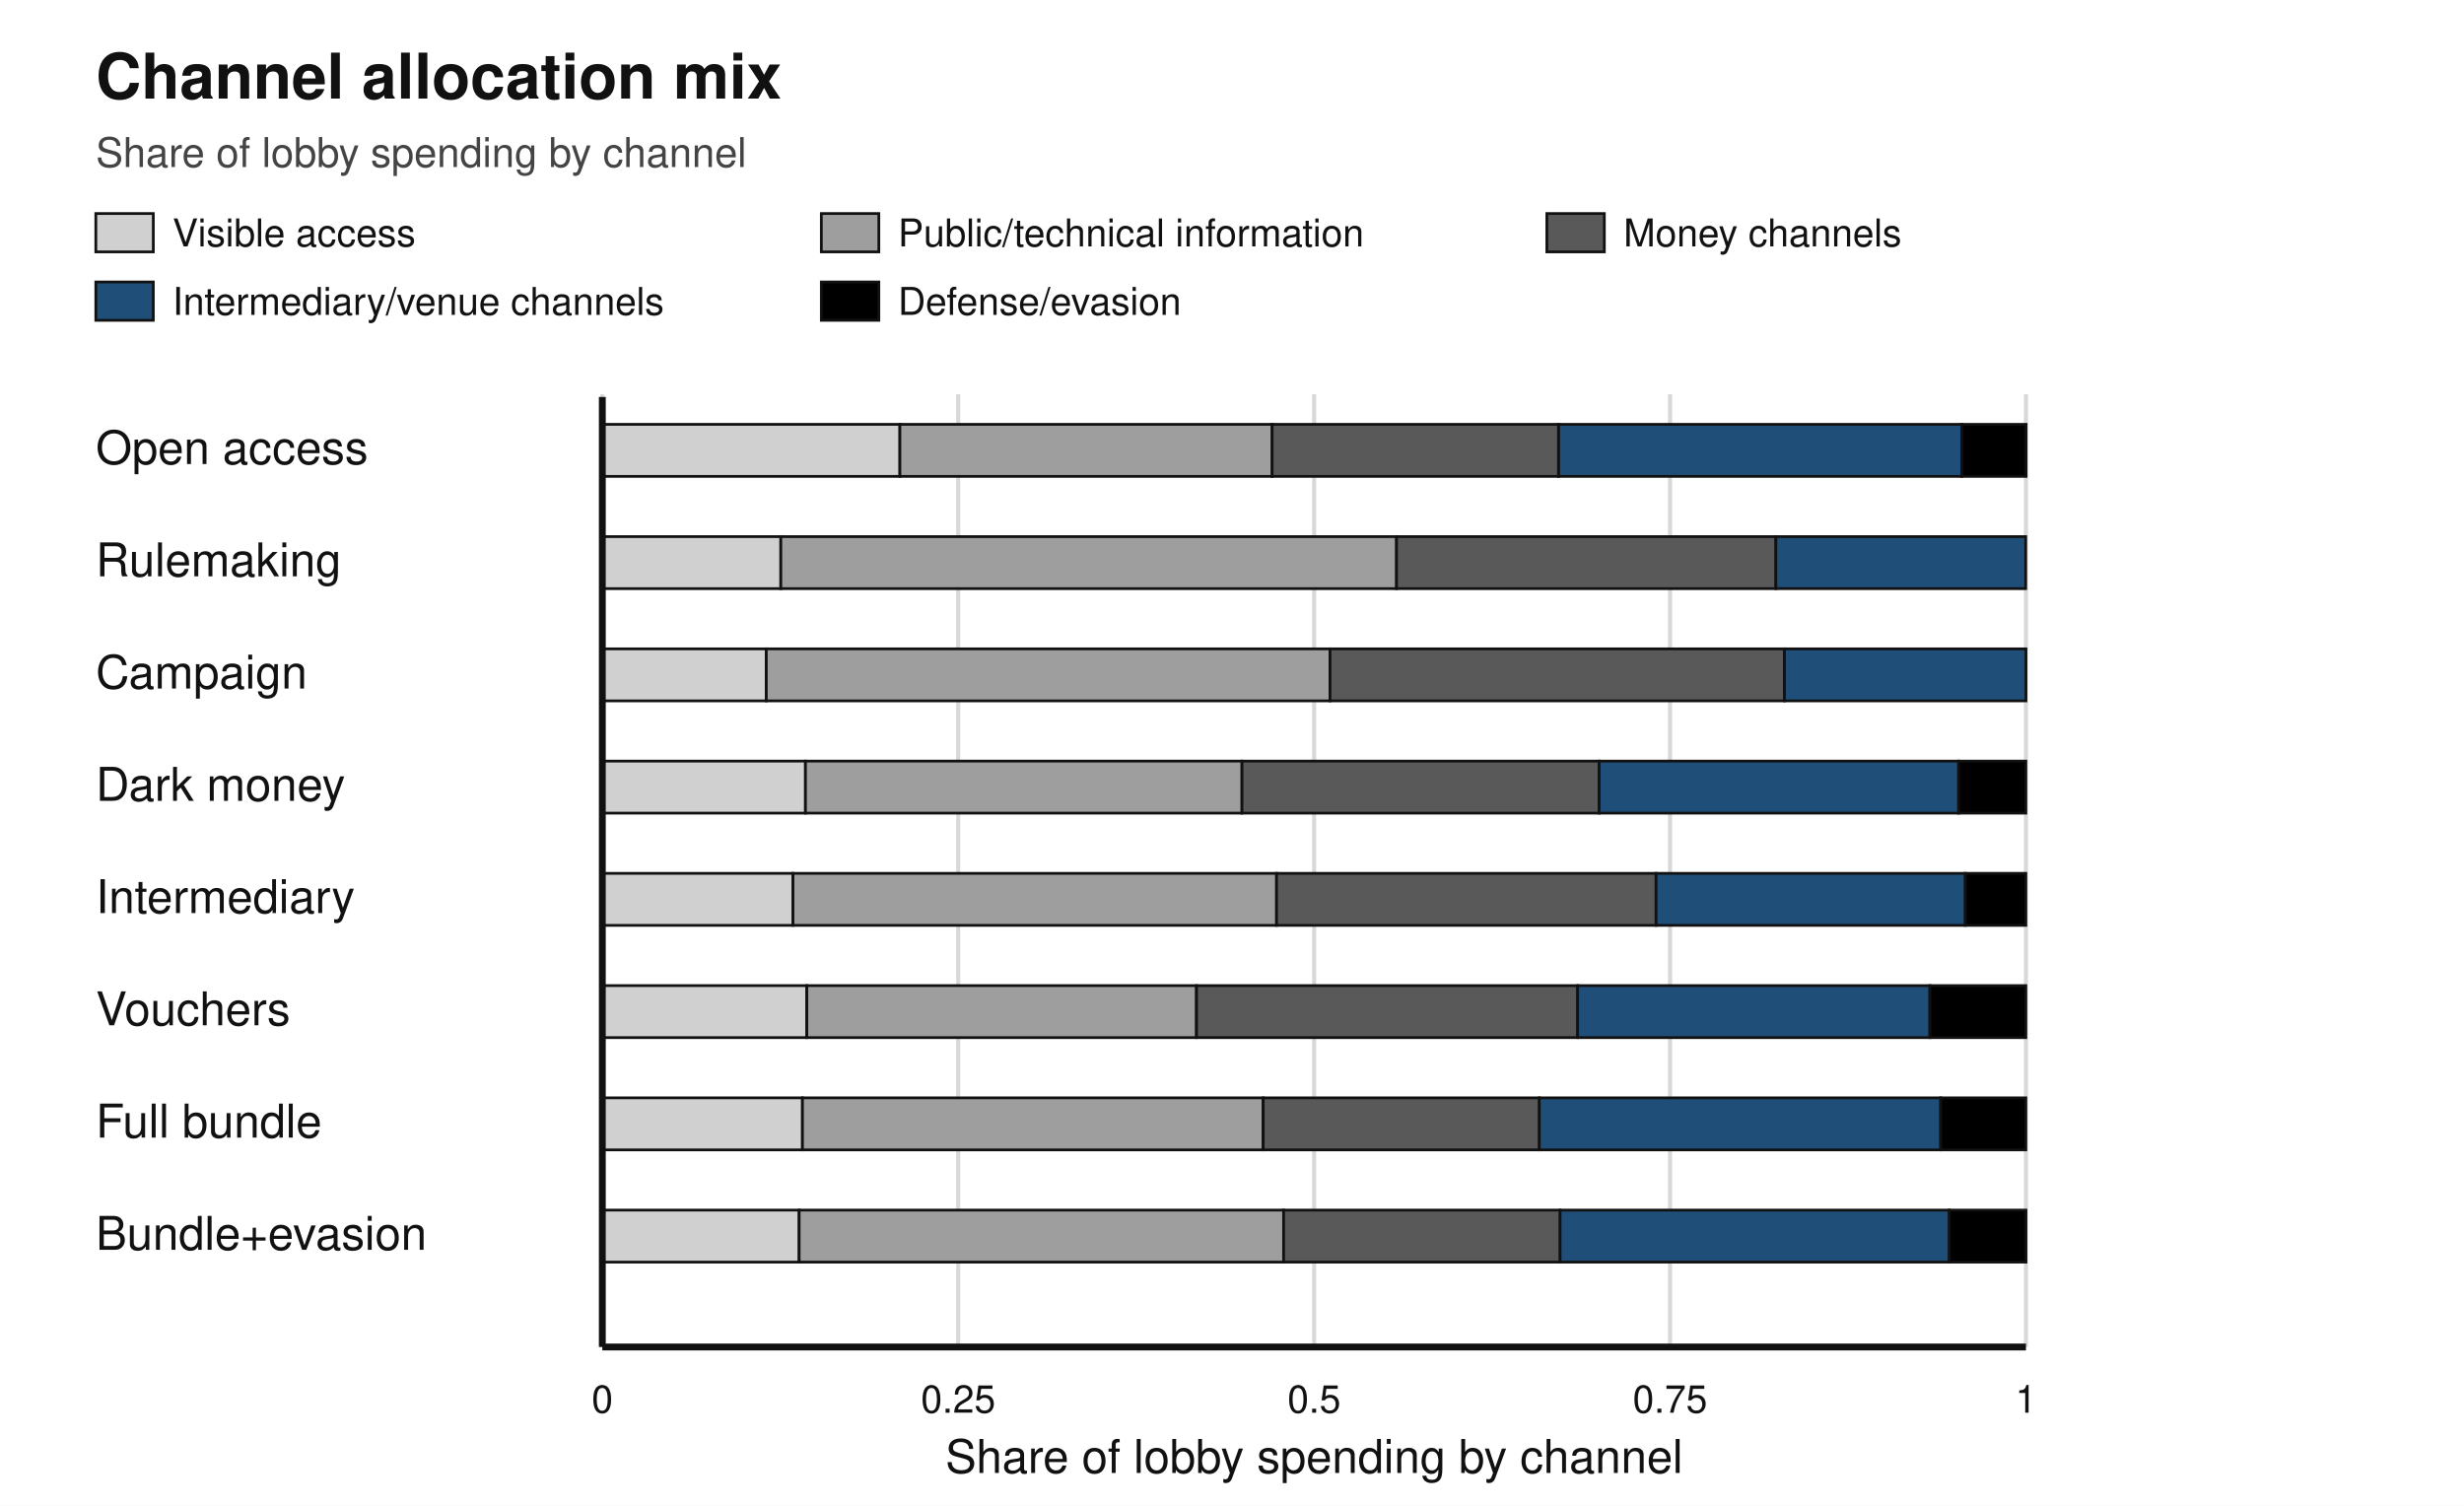
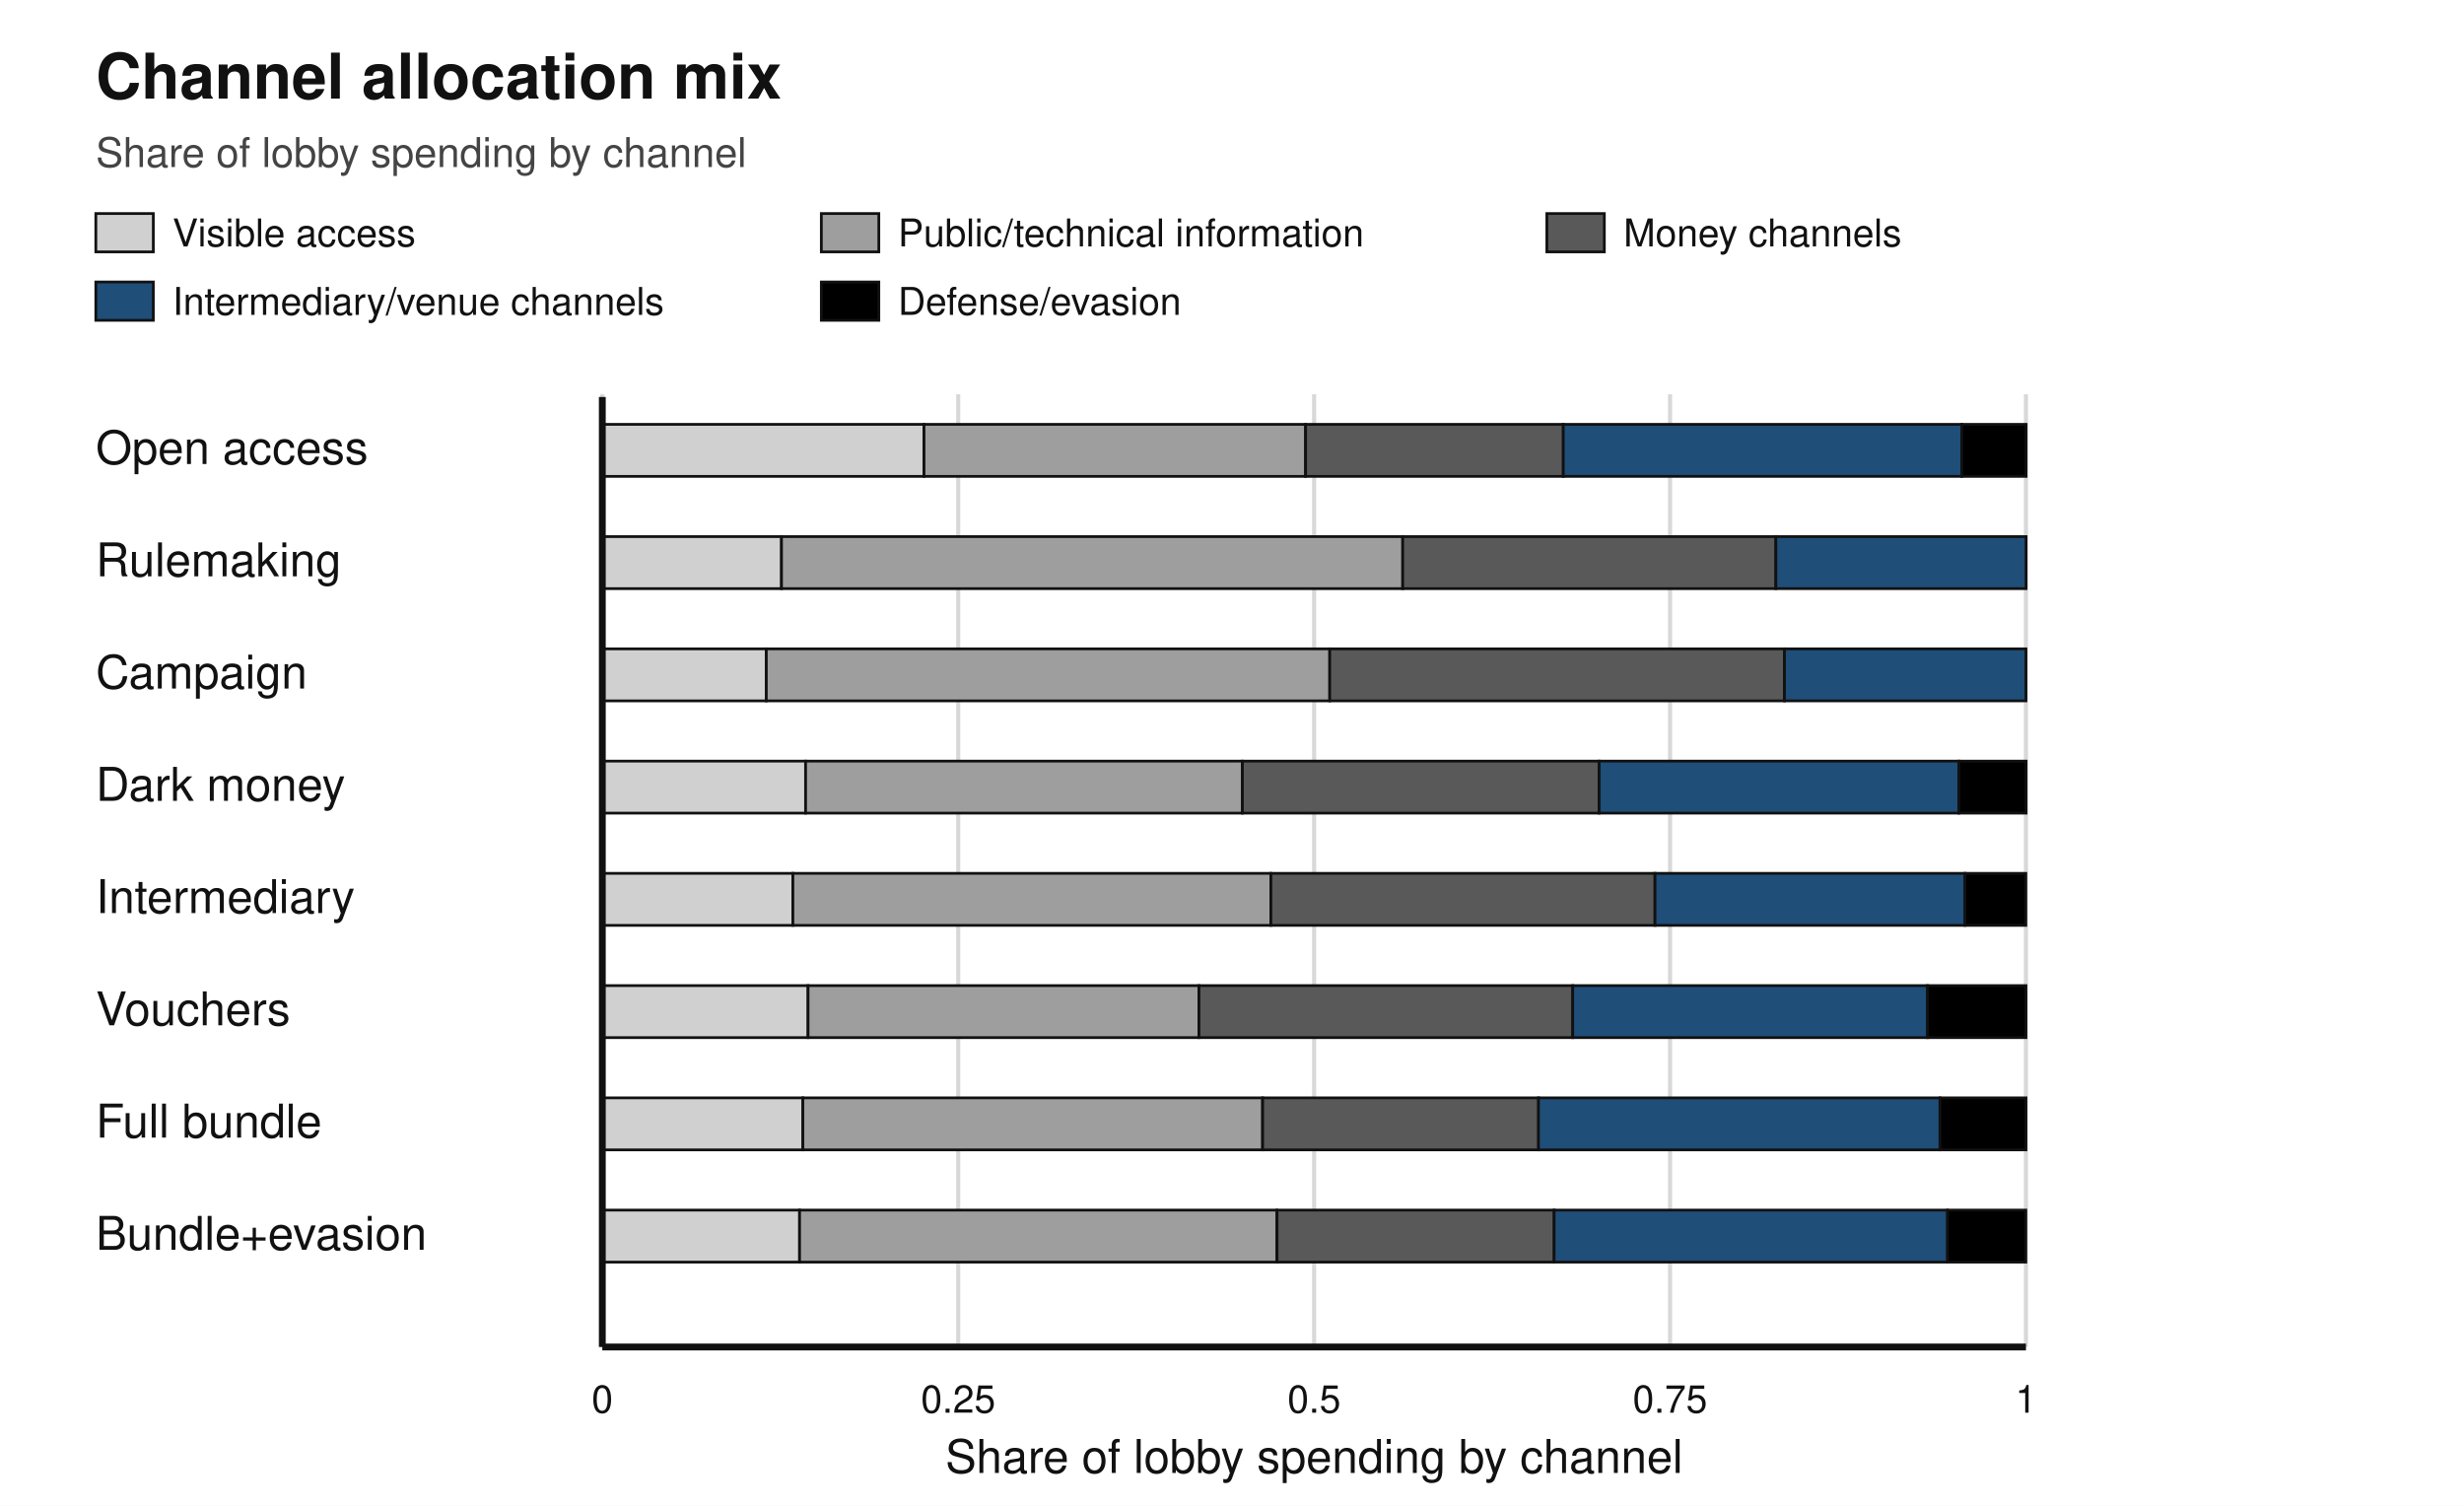
<svg xmlns="http://www.w3.org/2000/svg" width="1800px" height="1100px" viewBox="0 0 1800 1100" role="img">
  <style>
text { font-family: Helvetica, Arial, sans-serif; font-size: 34px; fill: #111; }
.title { font-size: 46px; font-weight: 700; }
.subtitle { font-size: 30px; fill: #444; }
.small, .tick, .label { font-size: 28px; }
.point-number { font-size: 22px; fill: #fff; font-weight: 700; }
.arch-title { font-size: 30px; font-weight: 700; }
.axis { stroke: #111; stroke-width: 5; fill: none; }
.grid { stroke: #d8d8d8; stroke-width: 3; fill: none; }
.segment, .point, .legend-swatch, .arch-box { stroke: #111; stroke-width: 2; }
.warning-zone { stroke: none; }
.label-box { fill: #fff; stroke: #111; stroke-width: 2; }
.leader { stroke: #333; stroke-width: 2; fill: none; stroke-dasharray: 8 8; }
.threshold { stroke: #999; stroke-width: 4; fill: none; stroke-dasharray: 12 12; }
.series-primary { stroke: #111; stroke-width: 8; fill: none; }
.series-secondary { stroke: #777; stroke-width: 8; fill: none; stroke-dasharray: 24 18; }
</style>
  <rect width="100%" height="100%" fill="#fff" />
  <text x="70" y="72" text-anchor="start" class="title">Channel allocation mix</text>
  <text x="70" y="122" text-anchor="start" class="subtitle">Share of lobby spending by channel</text>
  <line x1="440" y1="288" x2="440" y2="984" class="grid" />
  <text x="440" y="1032" text-anchor="middle" class="tick">0</text>
  <line x1="700" y1="288" x2="700" y2="984" class="grid" />
  <text x="700" y="1032" text-anchor="middle" class="tick">0.25</text>
  <line x1="960" y1="288" x2="960" y2="984" class="grid" />
  <text x="960" y="1032" text-anchor="middle" class="tick">0.5</text>
  <line x1="1220" y1="288" x2="1220" y2="984" class="grid" />
  <text x="1220" y="1032" text-anchor="middle" class="tick">0.75</text>
  <line x1="1480" y1="288" x2="1480" y2="984" class="grid" />
  <text x="1480" y="1032" text-anchor="middle" class="tick">1</text>
  <text x="70" y="339" text-anchor="start">Open access</text>
-   <rect x="440" y="310" width="217.4" height="38" fill="#d0d0d0" class="segment" />
-   <rect x="657.4" y="310" width="272.0" height="38" fill="#9e9e9e" class="segment" />
-   <rect x="929.3" y="310" width="209.2" height="38" fill="#595959" class="segment" />
-   <rect x="1138.6" y="310" width="294.5" height="38" fill="#1f4e79" class="segment" />
-   <rect x="1433.1" y="310" width="47" height="38" fill="#000000" class="segment" />
+   <rect x="440" y="310" width="235.0" height="38" fill="#d0d0d0" class="segment" />
+   <rect x="675.0" y="310" width="278.7" height="38" fill="#9e9e9e" class="segment" />
+   <rect x="953.8" y="310" width="188.2" height="38" fill="#595959" class="segment" />
+   <rect x="1142" y="310" width="291.2" height="38" fill="#1f4e79" class="segment" />
+   <rect x="1433.2" y="310" width="46.9" height="38" fill="#000000" class="segment" />
  <text x="70" y="421" text-anchor="start">Rulemaking</text>
-   <rect x="440" y="392" width="130.4" height="38" fill="#d0d0d0" class="segment" />
-   <rect x="570.4" y="392" width="449.8" height="38" fill="#9e9e9e" class="segment" />
-   <rect x="1020.2" y="392" width="277.1" height="38" fill="#595959" class="segment" />
-   <rect x="1297.3" y="392" width="182.5" height="38" fill="#1f4e79" class="segment" />
+   <rect x="440" y="392" width="130.9" height="38" fill="#d0d0d0" class="segment" />
+   <rect x="570.9" y="392" width="453.8" height="38" fill="#9e9e9e" class="segment" />
+   <rect x="1024.7" y="392" width="272.6" height="38" fill="#595959" class="segment" />
+   <rect x="1297.3" y="392" width="182.8" height="38" fill="#1f4e79" class="segment" />
  <text x="70" y="503" text-anchor="start">Campaign</text>
  <rect x="440" y="474" width="119.8" height="38" fill="#d0d0d0" class="segment" />
-   <rect x="559.8" y="474" width="411.8" height="38" fill="#9e9e9e" class="segment" />
-   <rect x="971.6" y="474" width="332.0" height="38" fill="#595959" class="segment" />
+   <rect x="559.8" y="474" width="411.6" height="38" fill="#9e9e9e" class="segment" />
+   <rect x="971.4" y="474" width="332.2" height="38" fill="#595959" class="segment" />
  <rect x="1303.6" y="474" width="176.4" height="38" fill="#1f4e79" class="segment" />
  <text x="70" y="585" text-anchor="start">Dark money</text>
-   <rect x="440" y="556" width="148.4" height="38" fill="#d0d0d0" class="segment" />
-   <rect x="588.4" y="556" width="318.9" height="38" fill="#9e9e9e" class="segment" />
-   <rect x="907.3" y="556" width="260.9" height="38" fill="#595959" class="segment" />
-   <rect x="1168.2" y="556" width="262.6" height="38" fill="#1f4e79" class="segment" />
-   <rect x="1430.8" y="556" width="49.1" height="38" fill="#000000" class="segment" />
+   <rect x="440" y="556" width="148.5" height="38" fill="#d0d0d0" class="segment" />
+   <rect x="588.5" y="556" width="319.1" height="38" fill="#9e9e9e" class="segment" />
+   <rect x="907.6" y="556" width="260.6" height="38" fill="#595959" class="segment" />
+   <rect x="1168.2" y="556" width="262.8" height="38" fill="#1f4e79" class="segment" />
+   <rect x="1431.0" y="556" width="49.1" height="38" fill="#000000" class="segment" />
  <text x="70" y="667" text-anchor="start">Intermediary</text>
-   <rect x="440" y="638" width="139.3" height="38" fill="#d0d0d0" class="segment" />
-   <rect x="579.3" y="638" width="353.3" height="38" fill="#9e9e9e" class="segment" />
-   <rect x="932.5" y="638" width="277.3" height="38" fill="#595959" class="segment" />
-   <rect x="1209.8" y="638" width="225.9" height="38" fill="#1f4e79" class="segment" />
-   <rect x="1435.7" y="638" width="44.2" height="38" fill="#000000" class="segment" />
+   <rect x="440" y="638" width="139.2" height="38" fill="#d0d0d0" class="segment" />
+   <rect x="579.2" y="638" width="349.2" height="38" fill="#9e9e9e" class="segment" />
+   <rect x="928.4" y="638" width="280.6" height="38" fill="#595959" class="segment" />
+   <rect x="1209.0" y="638" width="226.5" height="38" fill="#1f4e79" class="segment" />
+   <rect x="1435.5" y="638" width="44.4" height="38" fill="#000000" class="segment" />
  <text x="70" y="749" text-anchor="start">Vouchers</text>
-   <rect x="440" y="720" width="149.4" height="38" fill="#d0d0d0" class="segment" />
-   <rect x="589.4" y="720" width="284.6" height="38" fill="#9e9e9e" class="segment" />
-   <rect x="874.1" y="720" width="278.4" height="38" fill="#595959" class="segment" />
-   <rect x="1152.5" y="720" width="257.3" height="38" fill="#1f4e79" class="segment" />
-   <rect x="1409.8" y="720" width="70.1" height="38" fill="#000000" class="segment" />
+   <rect x="440" y="720" width="150.3" height="38" fill="#d0d0d0" class="segment" />
+   <rect x="590.3" y="720" width="285.6" height="38" fill="#9e9e9e" class="segment" />
+   <rect x="875.9" y="720" width="273" height="38" fill="#595959" class="segment" />
+   <rect x="1148.9" y="720" width="259.2" height="38" fill="#1f4e79" class="segment" />
+   <rect x="1408.0" y="720" width="72.0" height="38" fill="#000000" class="segment" />
  <text x="70" y="831" text-anchor="start">Full bundle</text>
-   <rect x="440" y="802" width="146.2" height="38" fill="#d0d0d0" class="segment" />
-   <rect x="586.2" y="802" width="336.5" height="38" fill="#9e9e9e" class="segment" />
-   <rect x="922.8" y="802" width="201.8" height="38" fill="#595959" class="segment" />
-   <rect x="1124.5" y="802" width="293.2" height="38" fill="#1f4e79" class="segment" />
-   <rect x="1417.7" y="802" width="62.2" height="38" fill="#000000" class="segment" />
+   <rect x="440" y="802" width="146.5" height="38" fill="#d0d0d0" class="segment" />
+   <rect x="586.5" y="802" width="335.8" height="38" fill="#9e9e9e" class="segment" />
+   <rect x="922.4" y="802" width="201.6" height="38" fill="#595959" class="segment" />
+   <rect x="1123.9" y="802" width="293.3" height="38" fill="#1f4e79" class="segment" />
+   <rect x="1417.2" y="802" width="62.8" height="38" fill="#000000" class="segment" />
  <text x="70" y="913" text-anchor="start">Bundle+evasion</text>
-   <rect x="440" y="884" width="143.8" height="38" fill="#d0d0d0" class="segment" />
-   <rect x="583.8" y="884" width="353.9" height="38" fill="#9e9e9e" class="segment" />
-   <rect x="937.7" y="884" width="202.0" height="38" fill="#595959" class="segment" />
-   <rect x="1139.7" y="884" width="284.3" height="38" fill="#1f4e79" class="segment" />
-   <rect x="1424.0" y="884" width="56.0" height="38" fill="#000000" class="segment" />
+   <rect x="440" y="884" width="144.1" height="38" fill="#d0d0d0" class="segment" />
+   <rect x="584.1" y="884" width="348.7" height="38" fill="#9e9e9e" class="segment" />
+   <rect x="932.9" y="884" width="202.5" height="38" fill="#595959" class="segment" />
+   <rect x="1135.3" y="884" width="287.4" height="38" fill="#1f4e79" class="segment" />
+   <rect x="1422.7" y="884" width="57.2" height="38" fill="#000000" class="segment" />
  <line x1="440" y1="290" x2="440" y2="984" class="axis" />
  <line x1="440" y1="984" x2="1480" y2="984" class="axis" />
  <text x="960" y="1076" text-anchor="middle">Share of lobby spending by channel</text>
  <rect x="70" y="156" width="42" height="28" fill="#d0d0d0" class="legend-swatch" />
  <text x="126" y="180" text-anchor="start" class="small">Visible access</text>
  <rect x="600" y="156" width="42" height="28" fill="#9e9e9e" class="legend-swatch" />
  <text x="656" y="180" text-anchor="start" class="small">Public/technical information</text>
  <rect x="1130" y="156" width="42" height="28" fill="#595959" class="legend-swatch" />
  <text x="1186" y="180" text-anchor="start" class="small">Money channels</text>
  <rect x="70" y="206" width="42" height="28" fill="#1f4e79" class="legend-swatch" />
  <text x="126" y="230" text-anchor="start" class="small">Intermediary/venue channels</text>
  <rect x="600" y="206" width="42" height="28" fill="#000000" class="legend-swatch" />
  <text x="656" y="230" text-anchor="start" class="small">Defense/evasion</text>
</svg>
